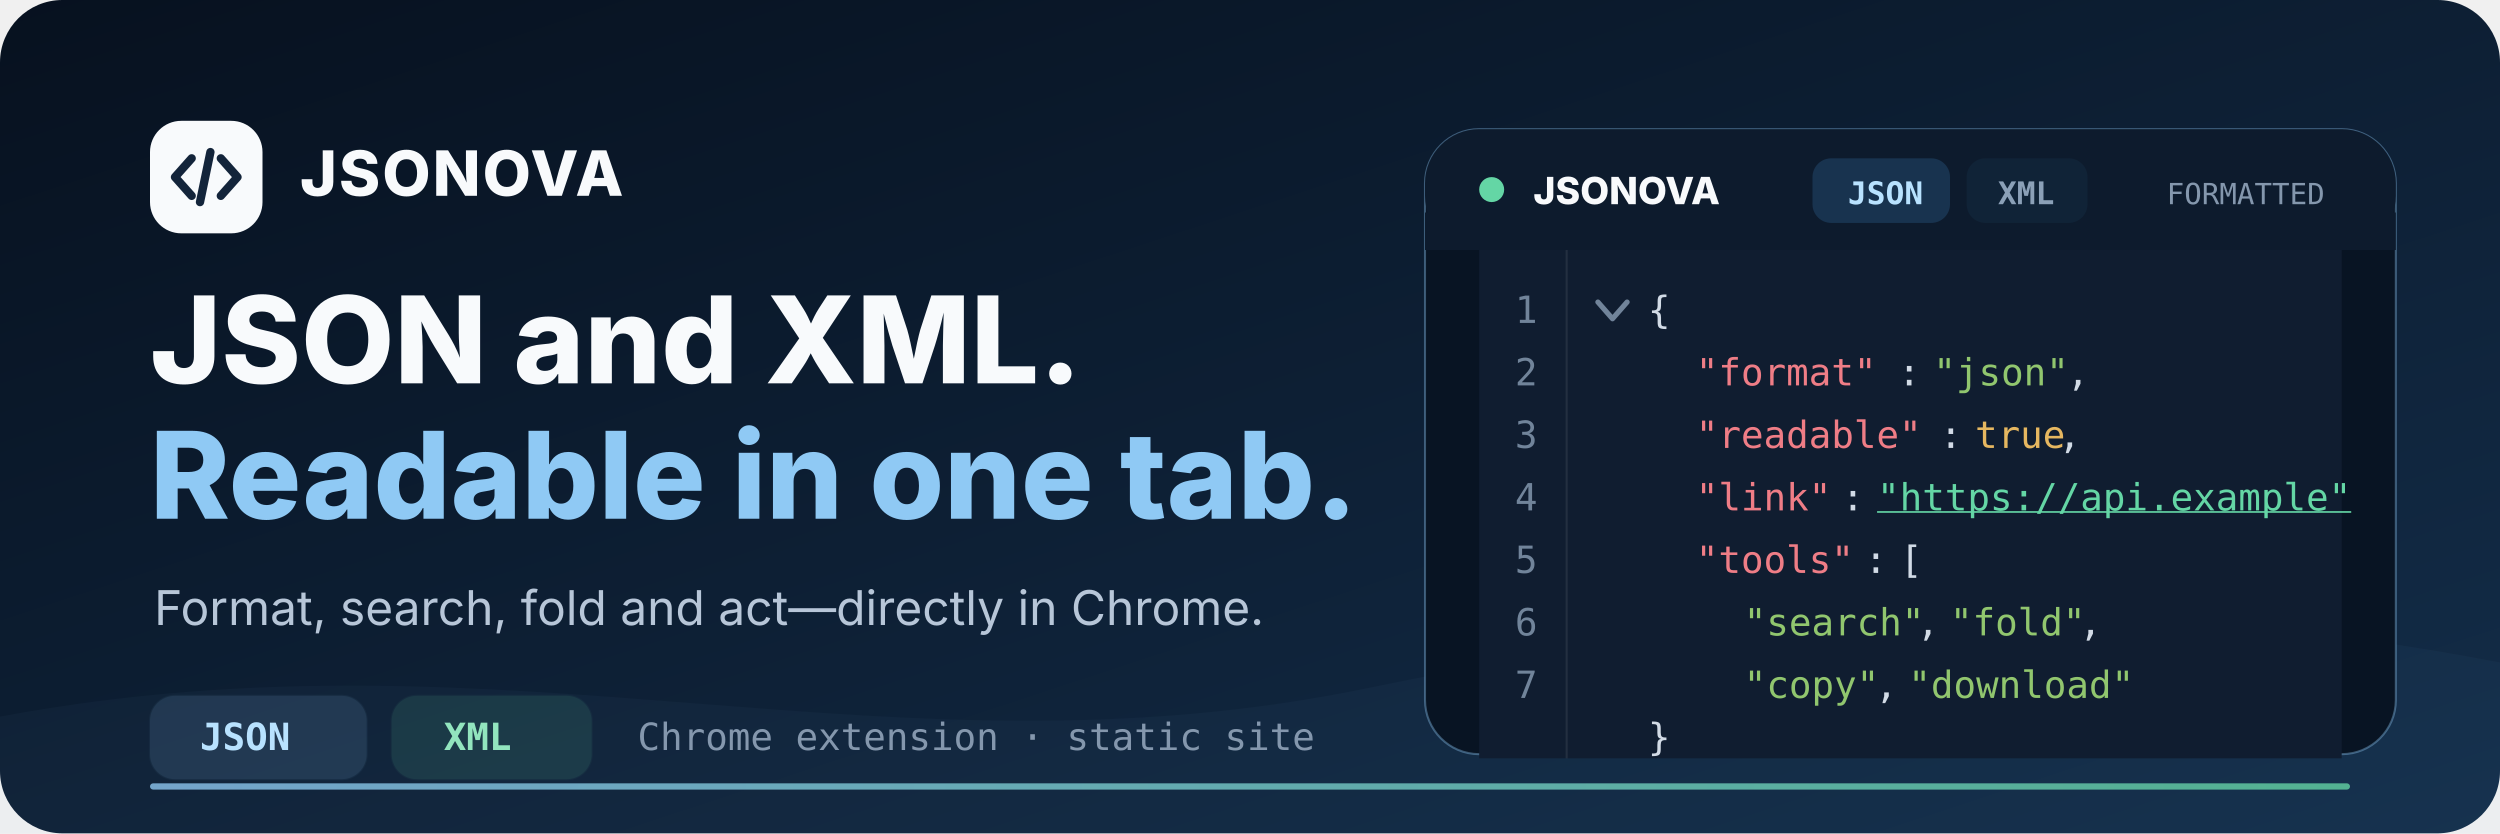
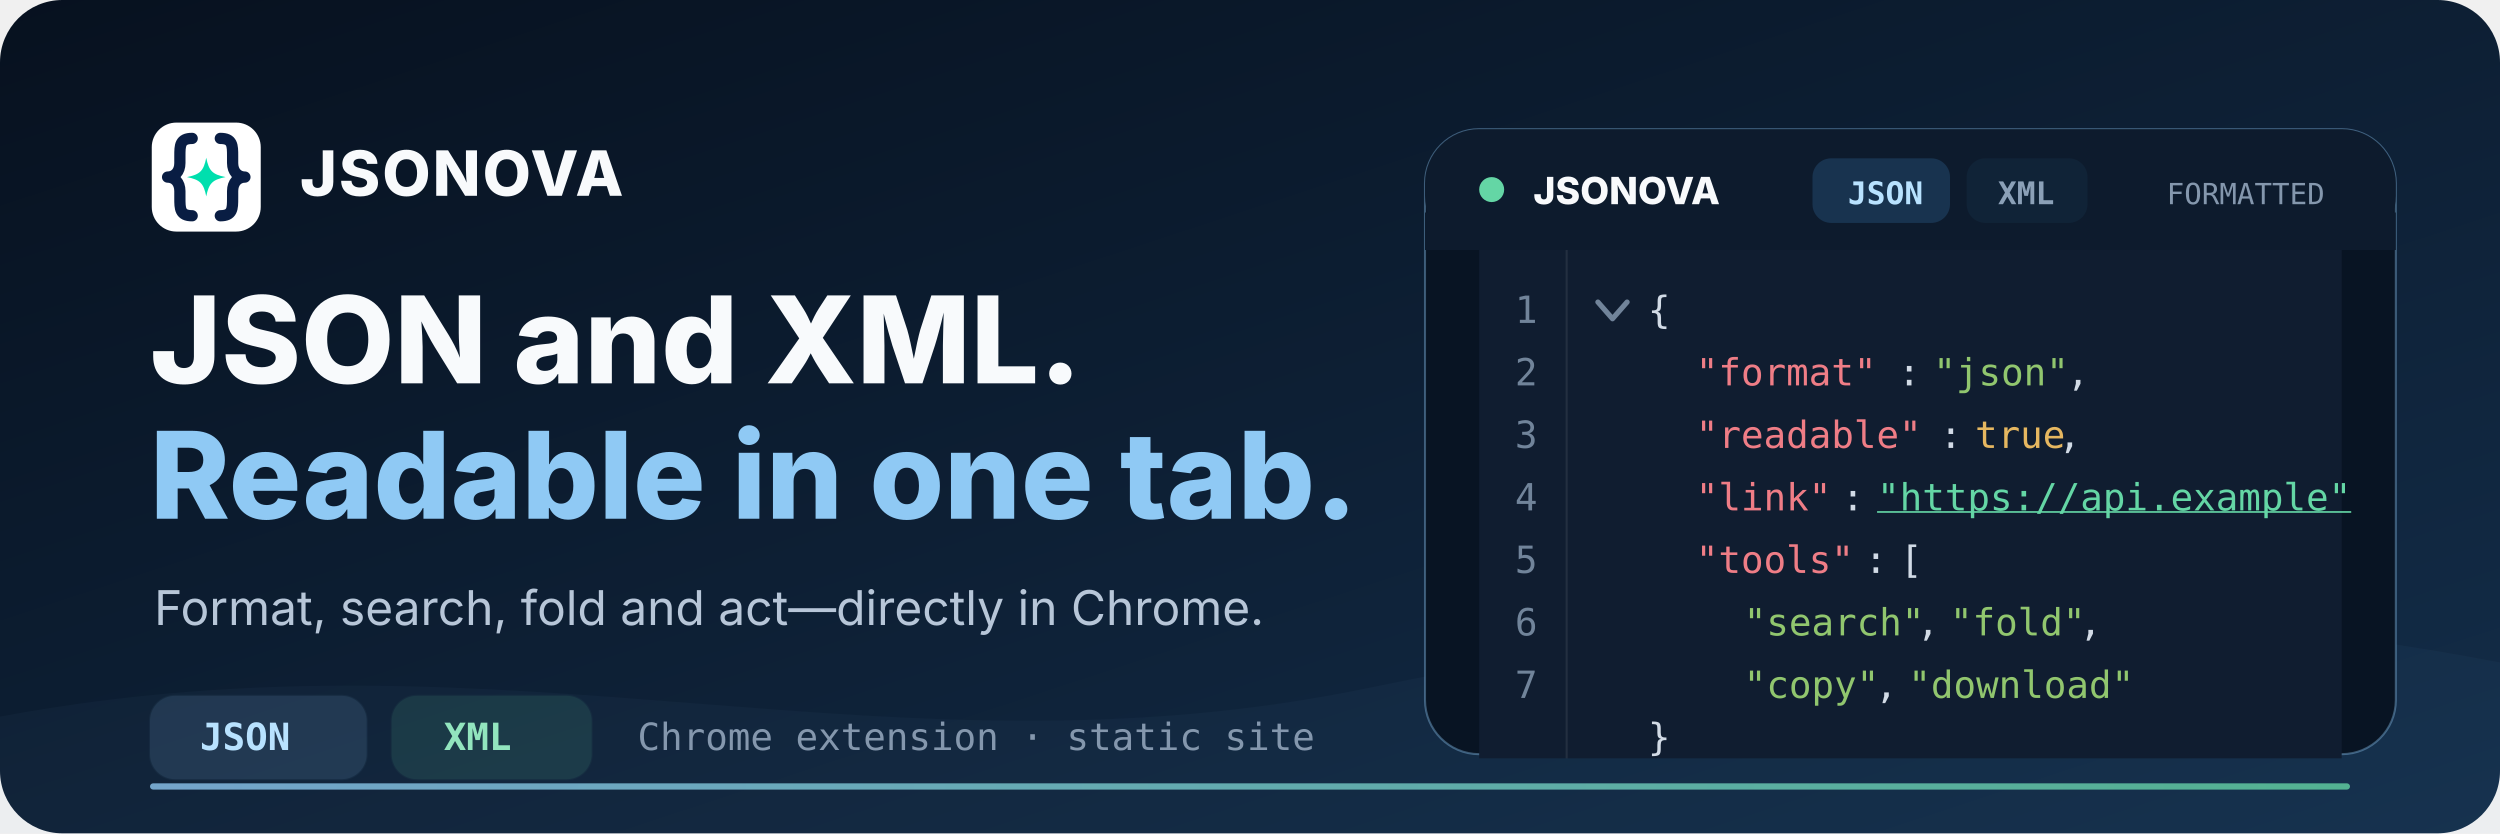
<svg xmlns="http://www.w3.org/2000/svg" width="1200" height="400" viewBox="0 0 1200 400" role="img" aria-labelledby="title desc">
  <defs>
    <linearGradient id="background" x1="0" y1="0" x2="1" y2="1">
      <stop offset="0" stop-color="#07111f" />
      <stop offset="1" stop-color="#132d49" />
    </linearGradient>
    <linearGradient id="accent" x1="0" y1="0" x2="1" y2="0">
      <stop offset="0" stop-color="#8fc9f4" />
      <stop offset="1" stop-color="#64d6a5" />
    </linearGradient>
  </defs>
  <rect width="1200" height="400" rx="30" fill="url(#background)" />
  <path d="M0 344C246 298 428 378 658 330C850 290 1024 284 1200 318V400H0Z" fill="#8fc9f4" opacity=".035" />
  <g id="identity" transform="translate(72 58)">
-     <g aria-hidden="true">
-       <rect width="54" height="54" rx="15" fill="#f8fafc" />
-       <path d="M20 18l-8 9 8 9M34 18l8 9-8 9M29 15l-5 24" fill="none" stroke="#13243a" stroke-width="4" stroke-linecap="round" stroke-linejoin="round" />
+     <g aria-hidden="true" transform="scale(0.84375)">
+       <rect x="1" y="1" width="62" height="62" rx="14" fill="#ffffff" />
+       <g fill="none" stroke="#091d43" stroke-width="6.4" stroke-linecap="round" stroke-linejoin="round">
+         <path d="M24 10C17 10 17 14 17 20V24C17 29 14 32 10 32C14 32 17 35 17 40V44C17 50 17 54 24 54" />
+         <path d="M40 10C47 10 47 14 47 20V24C47 29 50 32 54 32C50 32 47 35 47 40V44C47 50 47 54 40 54" />
+       </g>
+       <path d="M32 21C33.5 28.5 35.5 30.5 43 32C35.5 33.5 33.5 35.5 32 43C30.5 35.5 28.5 33.5 21 32C28.5 30.5 30.5 28.5 32 21Z" fill="#00dfae" />
    </g>
    <text x="72" y="36" fill="#f8fafc" font-family="-apple-system,BlinkMacSystemFont,'Segoe UI',sans-serif" font-size="30" font-weight="800" letter-spacing="1">JSONOVA</text>
    <text x="0" y="126" fill="#f8fafc" font-family="-apple-system,BlinkMacSystemFont,'Segoe UI',sans-serif" font-size="58" font-weight="800">JSON and XML.</text>
    <text x="0" y="191" fill="#8fc9f4" font-family="-apple-system,BlinkMacSystemFont,'Segoe UI',sans-serif" font-size="58" font-weight="800">Readable in one tab.</text>
    <text x="2" y="242" fill="#b7c6d8" font-family="-apple-system,BlinkMacSystemFont,'Segoe UI',sans-serif" font-size="23">Format, search, fold and act—directly in Chrome.</text>
    <g transform="translate(0 276)" font-family="ui-monospace,SFMono-Regular,Menlo,monospace" font-size="18" font-weight="700">
      <rect width="104" height="40" rx="12" fill="#8fc9f4" opacity=".13" stroke="#8fc9f4" stroke-opacity=".35" />
      <text x="24" y="26" fill="#b8e2ff">JSON</text>
      <rect x="116" width="96" height="40" rx="12" fill="#64d6a5" opacity=".12" stroke="#64d6a5" stroke-opacity=".35" />
      <text x="141" y="26" fill="#92e5be">XML</text>
      <text x="234" y="26" fill="#8497ad" font-weight="500">Chrome extension · static site</text>
    </g>
  </g>
  <g id="editor" aria-hidden="true">
    <rect x="684" y="62" width="466" height="300" rx="26" fill="#081423" stroke="#8fc9f4" stroke-opacity=".38" />
    <rect x="684" y="62" width="466" height="58" rx="26" fill="#0d1b2d" />
    <rect x="684" y="102" width="466" height="18" fill="#0d1b2d" />
    <circle cx="716" cy="91" r="6" fill="#64d6a5" />
    <text x="736" y="98" fill="#f8fafc" font-family="-apple-system,BlinkMacSystemFont,'Segoe UI',sans-serif" font-size="18" font-weight="800">JSONOVA</text>
    <rect x="870" y="76" width="66" height="31" rx="9" fill="#18334f" />
    <text x="887" y="98" fill="#b8e2ff" font-family="ui-monospace,SFMono-Regular,Menlo,monospace" font-size="15" font-weight="700">JSON</text>
    <rect x="944" y="76" width="58" height="31" rx="9" fill="#102337" />
    <text x="959" y="98" fill="#8ba0b7" font-family="ui-monospace,SFMono-Regular,Menlo,monospace" font-size="15" font-weight="700">XML</text>
    <text x="1040" y="98" fill="#8497ad" font-family="ui-monospace,SFMono-Regular,Menlo,monospace" font-size="14">FORMATTED</text>
    <g transform="translate(710 94)" font-family="ui-monospace,SFMono-Regular,Menlo,monospace" font-size="18">
      <rect y="26" width="414" height="244" fill="#101d30" />
      <path d="M42 26V270" stroke="#ffffff" stroke-opacity=".08" />
      <g fill="#71849a" text-anchor="end">
        <text x="28" y="61">1</text>
        <text x="28" y="91">2</text>
        <text x="28" y="121">3</text>
        <text x="28" y="151">4</text>
        <text x="28" y="181">5</text>
        <text x="28" y="211">6</text>
        <text x="28" y="241">7</text>
      </g>
      <path d="M57 51l7 8 7-8" fill="none" stroke="#71849a" stroke-width="2.5" stroke-linecap="round" stroke-linejoin="round" />
      <text x="81" y="61" fill="#d2dbe6">{</text>
      <text x="104" y="91" fill="#ef7d86">"format"</text>
      <text x="201" y="91" fill="#d2dbe6">:</text>
      <text x="218" y="91" fill="#91c66e">"json"</text>
      <text x="282" y="91" fill="#d2dbe6">,</text>
      <text x="104" y="121" fill="#ef7d86">"readable"</text>
      <text x="221" y="121" fill="#d2dbe6">:</text>
      <text x="238" y="121" fill="#e6b760">true</text>
      <text x="278" y="121" fill="#d2dbe6">,</text>
      <text x="104" y="151" fill="#ef7d86">"link"</text>
      <text x="174" y="151" fill="#d2dbe6">:</text>
      <text x="191" y="151" fill="#64d6a5" text-decoration="underline">"https://api.example"</text>
      <text x="104" y="181" fill="#ef7d86">"tools"</text>
      <text x="185" y="181" fill="#d2dbe6">:</text>
      <text x="202" y="181" fill="#d2dbe6">[</text>
      <text x="127" y="211" fill="#91c66e">"search"</text>
      <text x="210" y="211" fill="#d2dbe6">,</text>
      <text x="226" y="211" fill="#91c66e">"fold"</text>
      <text x="288" y="211" fill="#d2dbe6">,</text>
      <text x="127" y="241" fill="#91c66e">"copy"</text>
      <text x="190" y="241" fill="#d2dbe6">,</text>
      <text x="206" y="241" fill="#91c66e">"download"</text>
      <text x="81" y="266" fill="#d2dbe6">}</text>
    </g>
  </g>
  <rect x="72" y="376" width="1056" height="3" rx="1.5" fill="url(#accent)" opacity=".78" />
</svg>
